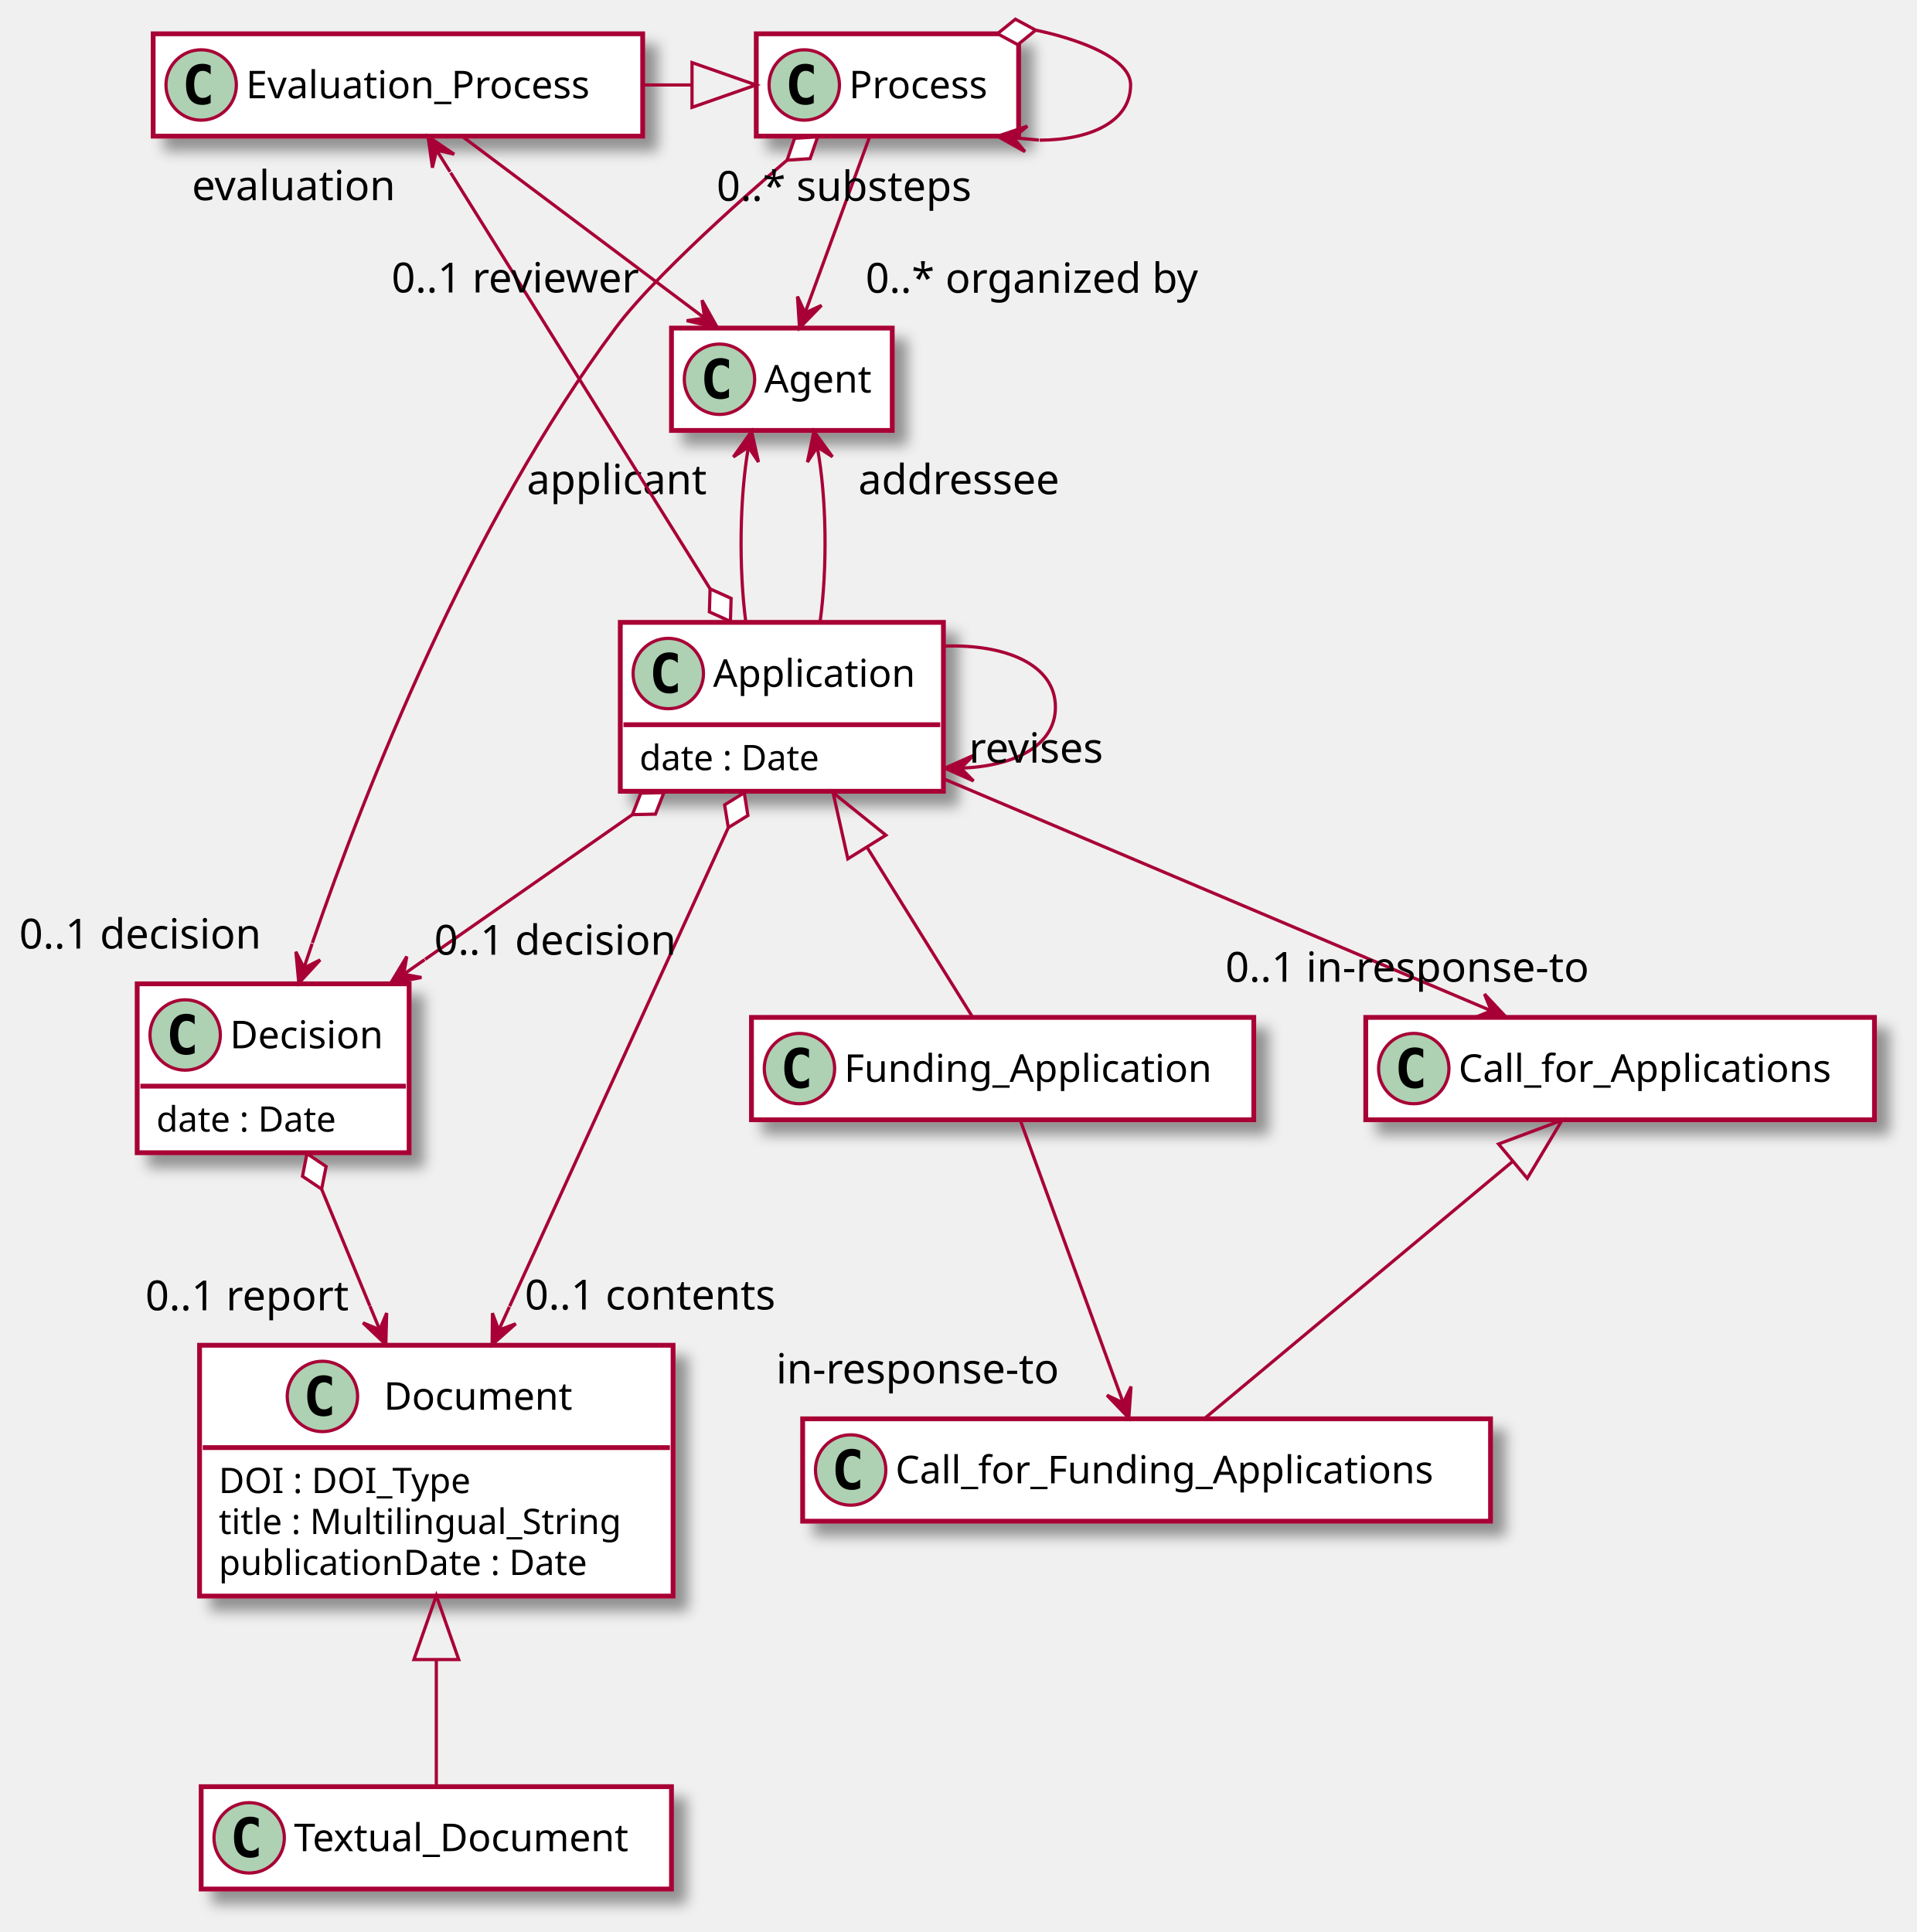
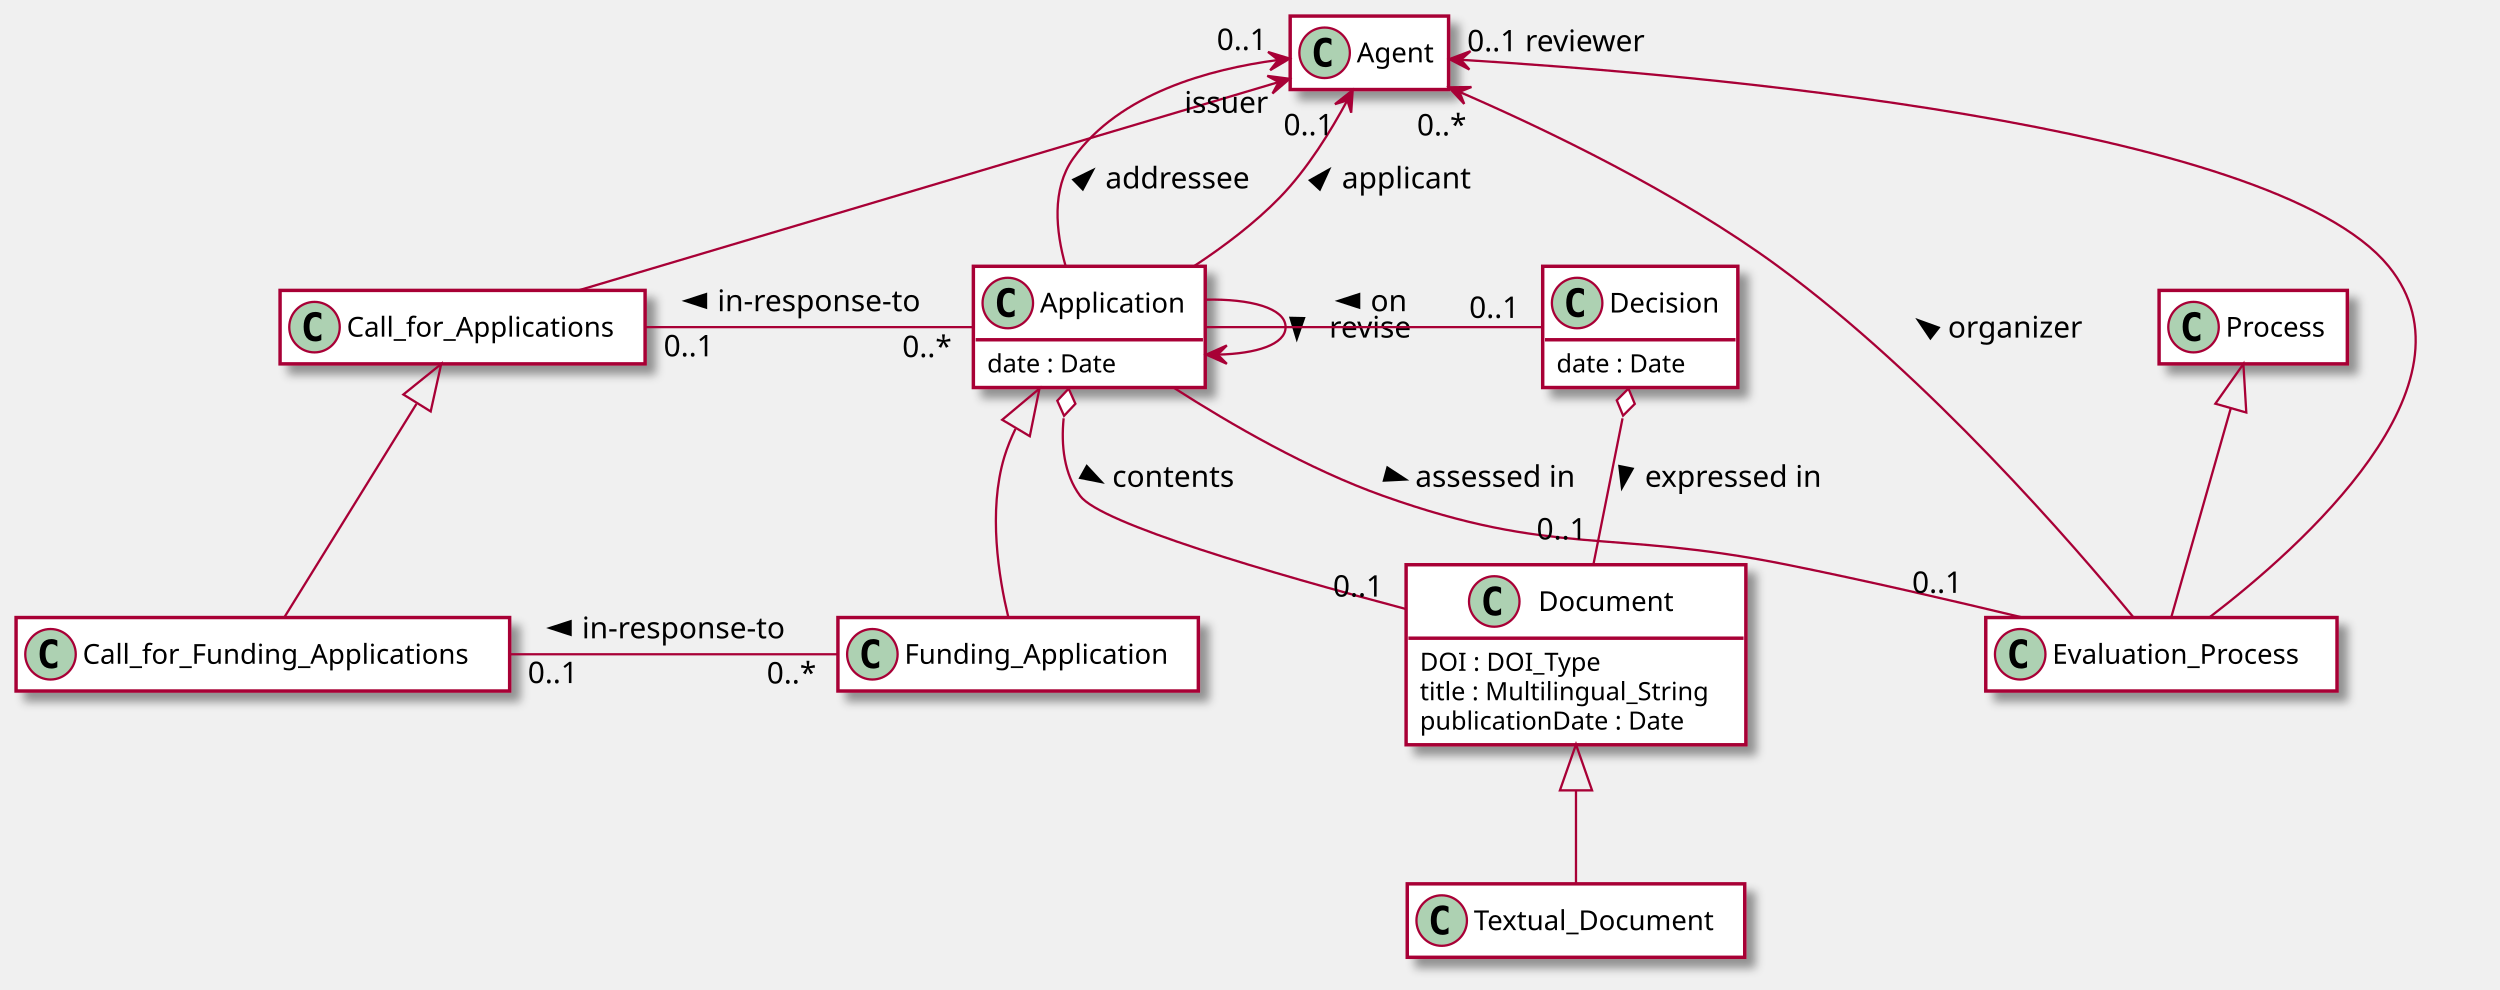
- <svg xmlns="http://www.w3.org/2000/svg" contentScriptType="application/ecmascript" contentStyleType="text/css" height="604px" preserveAspectRatio="none" style="width:599px;height:604px;background:#FFFFFF;" version="1.1" viewBox="0 0 599 604" width="599px" zoomAndPan="magnify">
+ <svg xmlns="http://www.w3.org/2000/svg" contentScriptType="application/ecmascript" contentStyleType="text/css" height="431px" preserveAspectRatio="none" style="width:1089px;height:431px;background:#FFFFFF;" version="1.1" viewBox="0 0 1089 431" width="1089px" zoomAndPan="magnify">
  <defs>
-     <filter height="300%" id="fix6pnai2dtch" width="300%" x="-1" y="-1">
+     <filter height="300%" id="f17ftl0bkxg675" width="300%" x="-1" y="-1">
      <feGaussianBlur result="blurOut" stdDeviation="2.0" />
      <feColorMatrix in="blurOut" result="blurOut2" type="matrix" values="0 0 0 0 0 0 0 0 0 0 0 0 0 0 0 0 0 0 .4 0" />
      <feOffset dx="4.0" dy="4.0" in="blurOut2" result="blurOut3" />
      <feBlend in="SourceGraphic" in2="blurOut3" mode="normal" />
    </filter>
  </defs>
  <g>
-     <rect codeLine="137" fill="#FFFFFF" filter="url(#fix6pnai2dtch)" height="52.805" id="Application" style="stroke:#A80036;stroke-width:1.5;" width="101" x="193.875" y="194.567" />
-     <ellipse cx="208.875" cy="210.567" fill="#ADD1B2" rx="11" ry="11" style="stroke:#A80036;stroke-width:1.0;" />
-     <path d="M211.844,216.208 Q211.266,216.504 210.625,216.645 Q209.985,216.801 209.282,216.801 Q206.782,216.801 205.453,215.161 Q204.141,213.504 204.141,210.379 Q204.141,207.254 205.453,205.598 Q206.782,203.942 209.282,203.942 Q209.985,203.942 210.625,204.098 Q211.282,204.254 211.844,204.551 L211.844,207.27 Q211.219,206.692 210.625,206.426 Q210.032,206.145 209.407,206.145 Q208.063,206.145 207.375,207.223 Q206.688,208.286 206.688,210.379 Q206.688,212.473 207.375,213.551 Q208.063,214.614 209.407,214.614 Q210.032,214.614 210.625,214.348 Q211.219,214.067 211.844,213.489 L211.844,216.208 Z " fill="#000000" />
-     <text fill="#000000" font-family="sans-serif" font-size="12" lengthAdjust="spacing" textLength="69" x="222.875" y="214.721">Application</text>
-     <line style="stroke:#A80036;stroke-width:1.5;" x1="194.875" x2="293.875" y1="226.567" y2="226.567" />
-     <text fill="#000000" font-family="sans-serif" font-size="11" lengthAdjust="spacing" textLength="63" x="199.875" y="240.777">date : Date</text>
-     <rect codeLine="141" fill="#FFFFFF" filter="url(#fix6pnai2dtch)" height="52.805" id="Decision" style="stroke:#A80036;stroke-width:1.5;" width="85" x="42.875" y="307.567" />
-     <ellipse cx="57.875" cy="323.567" fill="#ADD1B2" rx="11" ry="11" style="stroke:#A80036;stroke-width:1.0;" />
-     <path d="M60.844,329.207 Q60.266,329.504 59.625,329.645 Q58.985,329.801 58.282,329.801 Q55.782,329.801 54.453,328.161 Q53.141,326.504 53.141,323.379 Q53.141,320.254 54.453,318.598 Q55.782,316.942 58.282,316.942 Q58.985,316.942 59.625,317.098 Q60.282,317.254 60.844,317.551 L60.844,320.27 Q60.219,319.692 59.625,319.426 Q59.032,319.145 58.407,319.145 Q57.063,319.145 56.375,320.223 Q55.688,321.286 55.688,323.379 Q55.688,325.473 56.375,326.551 Q57.063,327.614 58.407,327.614 Q59.032,327.614 59.625,327.348 Q60.219,327.067 60.844,326.489 L60.844,329.207 Z " fill="#000000" />
-     <text fill="#000000" font-family="sans-serif" font-size="12" lengthAdjust="spacing" textLength="53" x="71.875" y="327.721">Decision</text>
-     <line style="stroke:#A80036;stroke-width:1.5;" x1="43.875" x2="126.875" y1="339.567" y2="339.567" />
-     <text fill="#000000" font-family="sans-serif" font-size="11" lengthAdjust="spacing" textLength="63" x="48.875" y="353.777">date : Date</text>
-     <rect codeLine="145" fill="#FFFFFF" filter="url(#fix6pnai2dtch)" height="32" id="Funding_Application" style="stroke:#A80036;stroke-width:1.5;" width="157" x="234.875" y="318.067" />
-     <ellipse cx="249.875" cy="334.067" fill="#ADD1B2" rx="11" ry="11" style="stroke:#A80036;stroke-width:1.0;" />
-     <path d="M252.844,339.707 Q252.266,340.004 251.625,340.145 Q250.985,340.301 250.282,340.301 Q247.782,340.301 246.453,338.661 Q245.141,337.004 245.141,333.879 Q245.141,330.754 246.453,329.098 Q247.782,327.442 250.282,327.442 Q250.985,327.442 251.625,327.598 Q252.282,327.754 252.844,328.051 L252.844,330.77 Q252.219,330.192 251.625,329.926 Q251.032,329.645 250.407,329.645 Q249.063,329.645 248.375,330.723 Q247.688,331.786 247.688,333.879 Q247.688,335.973 248.375,337.051 Q249.063,338.114 250.407,338.114 Q251.032,338.114 251.625,337.848 Q252.219,337.567 252.844,336.989 L252.844,339.707 Z " fill="#000000" />
-     <text fill="#000000" font-family="sans-serif" font-size="12" lengthAdjust="spacing" textLength="125" x="263.875" y="338.221">Funding_Application</text>
-     <rect codeLine="148" fill="#FFFFFF" filter="url(#fix6pnai2dtch)" height="32" id="Call_for_Applications" style="stroke:#A80036;stroke-width:1.5;" width="159" x="426.875" y="318.067" />
-     <ellipse cx="441.875" cy="334.067" fill="#ADD1B2" rx="11" ry="11" style="stroke:#A80036;stroke-width:1.0;" />
-     <path d="M444.844,339.707 Q444.266,340.004 443.625,340.145 Q442.985,340.301 442.282,340.301 Q439.782,340.301 438.454,338.661 Q437.141,337.004 437.141,333.879 Q437.141,330.754 438.454,329.098 Q439.782,327.442 442.282,327.442 Q442.985,327.442 443.625,327.598 Q444.282,327.754 444.844,328.051 L444.844,330.77 Q444.219,330.192 443.625,329.926 Q443.032,329.645 442.407,329.645 Q441.063,329.645 440.375,330.723 Q439.688,331.786 439.688,333.879 Q439.688,335.973 440.375,337.051 Q441.063,338.114 442.407,338.114 Q443.032,338.114 443.625,337.848 Q444.219,337.567 444.844,336.989 L444.844,339.707 Z " fill="#000000" />
-     <text fill="#000000" font-family="sans-serif" font-size="12" lengthAdjust="spacing" textLength="127" x="455.875" y="338.221">Call_for_Applications</text>
-     <rect codeLine="152" fill="#FFFFFF" filter="url(#fix6pnai2dtch)" height="32" id="Call_for_Funding_Applications" style="stroke:#A80036;stroke-width:1.5;" width="215" x="250.875" y="443.567" />
-     <ellipse cx="265.875" cy="459.567" fill="#ADD1B2" rx="11" ry="11" style="stroke:#A80036;stroke-width:1.0;" />
-     <path d="M268.844,465.207 Q268.266,465.504 267.625,465.645 Q266.985,465.801 266.282,465.801 Q263.782,465.801 262.454,464.161 Q261.141,462.504 261.141,459.379 Q261.141,456.254 262.454,454.598 Q263.782,452.942 266.282,452.942 Q266.985,452.942 267.625,453.098 Q268.282,453.254 268.844,453.551 L268.844,456.27 Q268.219,455.692 267.625,455.426 Q267.032,455.145 266.407,455.145 Q265.063,455.145 264.375,456.223 Q263.688,457.286 263.688,459.379 Q263.688,461.473 264.375,462.551 Q265.063,463.614 266.407,463.614 Q267.032,463.614 267.625,463.348 Q268.219,463.067 268.844,462.489 L268.844,465.207 Z " fill="#000000" />
-     <text fill="#000000" font-family="sans-serif" font-size="12" lengthAdjust="spacing" textLength="183" x="279.875" y="463.721">Call_for_Funding_Applications</text>
-     <rect codeLine="155" fill="#FFFFFF" filter="url(#fix6pnai2dtch)" height="32" id="Process" style="stroke:#A80036;stroke-width:1.5;" width="82" x="236.375" y="10.567" />
-     <ellipse cx="251.375" cy="26.567" fill="#ADD1B2" rx="11" ry="11" style="stroke:#A80036;stroke-width:1.0;" />
-     <path d="M254.344,32.208 Q253.766,32.504 253.125,32.645 Q252.485,32.801 251.782,32.801 Q249.282,32.801 247.953,31.161 Q246.641,29.504 246.641,26.379 Q246.641,23.254 247.953,21.598 Q249.282,19.942 251.782,19.942 Q252.485,19.942 253.125,20.098 Q253.782,20.254 254.344,20.551 L254.344,23.27 Q253.719,22.692 253.125,22.426 Q252.532,22.145 251.907,22.145 Q250.563,22.145 249.875,23.223 Q249.188,24.286 249.188,26.379 Q249.188,28.473 249.875,29.551 Q250.563,30.614 251.907,30.614 Q252.532,30.614 253.125,30.348 Q253.719,30.067 254.344,29.489 L254.344,32.208 Z " fill="#000000" />
-     <text fill="#000000" font-family="sans-serif" font-size="12" lengthAdjust="spacing" textLength="50" x="265.375" y="30.721">Process</text>
-     <rect codeLine="159" fill="#FFFFFF" filter="url(#fix6pnai2dtch)" height="32" id="Evaluation_Process" style="stroke:#A80036;stroke-width:1.5;" width="153" x="47.875" y="10.567" />
-     <ellipse cx="62.875" cy="26.567" fill="#ADD1B2" rx="11" ry="11" style="stroke:#A80036;stroke-width:1.0;" />
-     <path d="M65.844,32.208 Q65.266,32.504 64.625,32.645 Q63.985,32.801 63.282,32.801 Q60.782,32.801 59.453,31.161 Q58.141,29.504 58.141,26.379 Q58.141,23.254 59.453,21.598 Q60.782,19.942 63.282,19.942 Q63.985,19.942 64.625,20.098 Q65.282,20.254 65.844,20.551 L65.844,23.27 Q65.219,22.692 64.625,22.426 Q64.032,22.145 63.407,22.145 Q62.063,22.145 61.375,23.223 Q60.688,24.286 60.688,26.379 Q60.688,28.473 61.375,29.551 Q62.063,30.614 63.407,30.614 Q64.032,30.614 64.625,30.348 Q65.219,30.067 65.844,29.489 L65.844,32.208 Z " fill="#000000" />
-     <text fill="#000000" font-family="sans-serif" font-size="12" lengthAdjust="spacing" textLength="121" x="76.875" y="30.721">Evaluation_Process</text>
-     <rect codeLine="23" fill="#FFFFFF" filter="url(#fix6pnai2dtch)" height="32" id="Agent" style="stroke:#A80036;stroke-width:1.5;" width="69" x="209.875" y="102.567" />
-     <ellipse cx="224.875" cy="118.567" fill="#ADD1B2" rx="11" ry="11" style="stroke:#A80036;stroke-width:1.0;" />
-     <path d="M227.844,124.207 Q227.266,124.504 226.625,124.645 Q225.985,124.801 225.282,124.801 Q222.782,124.801 221.453,123.161 Q220.141,121.504 220.141,118.379 Q220.141,115.254 221.453,113.598 Q222.782,111.942 225.282,111.942 Q225.985,111.942 226.625,112.098 Q227.282,112.254 227.844,112.551 L227.844,115.27 Q227.219,114.692 226.625,114.426 Q226.032,114.145 225.407,114.145 Q224.063,114.145 223.375,115.223 Q222.688,116.286 222.688,118.379 Q222.688,120.473 223.375,121.551 Q224.063,122.614 225.407,122.614 Q226.032,122.614 226.625,122.348 Q227.219,122.067 227.844,121.489 L227.844,124.207 Z " fill="#000000" />
-     <text fill="#000000" font-family="sans-serif" font-size="12" lengthAdjust="spacing" textLength="37" x="238.875" y="122.721">Agent</text>
-     <rect codeLine="8" fill="#FFFFFF" filter="url(#fix6pnai2dtch)" height="78.414" id="Document" style="stroke:#A80036;stroke-width:1.5;" width="148" x="62.375" y="420.567" />
-     <ellipse cx="100.775" cy="436.567" fill="#ADD1B2" rx="11" ry="11" style="stroke:#A80036;stroke-width:1.0;" />
-     <path d="M103.744,442.207 Q103.166,442.504 102.525,442.645 Q101.885,442.801 101.182,442.801 Q98.682,442.801 97.353,441.161 Q96.041,439.504 96.041,436.379 Q96.041,433.254 97.353,431.598 Q98.682,429.942 101.182,429.942 Q101.885,429.942 102.525,430.098 Q103.182,430.254 103.744,430.551 L103.744,433.27 Q103.119,432.692 102.525,432.426 Q101.932,432.145 101.307,432.145 Q99.963,432.145 99.275,433.223 Q98.588,434.286 98.588,436.379 Q98.588,438.473 99.275,439.551 Q99.963,440.614 101.307,440.614 Q101.932,440.614 102.525,440.348 Q103.119,440.067 103.744,439.489 L103.744,442.207 Z " fill="#000000" />
-     <text fill="#000000" font-family="sans-serif" font-size="12" lengthAdjust="spacing" textLength="64" x="119.975" y="440.721">Document</text>
-     <line style="stroke:#A80036;stroke-width:1.5;" x1="63.375" x2="209.375" y1="452.567" y2="452.567" />
-     <text fill="#000000" font-family="sans-serif" font-size="11" lengthAdjust="spacing" textLength="85" x="68.375" y="466.777">DOI : DOI_Type</text>
-     <text fill="#000000" font-family="sans-serif" font-size="11" lengthAdjust="spacing" textLength="136" x="68.375" y="479.582">title : Multilingual_String</text>
-     <text fill="#000000" font-family="sans-serif" font-size="11" lengthAdjust="spacing" textLength="125" x="68.375" y="492.387">publicationDate : Date</text>
-     <rect codeLine="13" fill="#FFFFFF" filter="url(#fix6pnai2dtch)" height="32" id="Textual_Document" style="stroke:#A80036;stroke-width:1.5;" width="147" x="62.875" y="558.567" />
-     <ellipse cx="77.875" cy="574.567" fill="#ADD1B2" rx="11" ry="11" style="stroke:#A80036;stroke-width:1.0;" />
-     <path d="M80.844,580.207 Q80.266,580.504 79.625,580.645 Q78.985,580.801 78.282,580.801 Q75.782,580.801 74.454,579.161 Q73.141,577.504 73.141,574.379 Q73.141,571.254 74.454,569.598 Q75.782,567.942 78.282,567.942 Q78.985,567.942 79.625,568.098 Q80.282,568.254 80.844,568.551 L80.844,571.27 Q80.219,570.692 79.625,570.426 Q79.032,570.145 78.407,570.145 Q77.063,570.145 76.375,571.223 Q75.688,572.286 75.688,574.379 Q75.688,576.473 76.375,577.551 Q77.063,578.614 78.407,578.614 Q79.032,578.614 79.625,578.348 Q80.219,578.067 80.844,577.489 L80.844,580.207 Z " fill="#000000" />
-     <text fill="#000000" font-family="sans-serif" font-size="12" lengthAdjust="spacing" textLength="115" x="91.875" y="578.721">Textual_Document</text>
-     <path codeLine="164" d="M233.895,139.917 C231.165,155.657 230.895,177.547 233.105,194.477 " fill="none" id="Agent-backto-Application" style="stroke:#A80036;stroke-width:1.0;" />
-     <polygon fill="#A80036" points="234.915,134.827,229.219,142.861,233.929,139.729,237.062,144.439,234.915,134.827" style="stroke:#A80036;stroke-width:1.0;" />
-     <text fill="#000000" font-family="sans-serif" font-size="13" lengthAdjust="spacing" textLength="58" x="164.656" y="154.488">applicant</text>
-     <path codeLine="168" d="M255.475,139.917 C258.365,155.657 258.645,177.547 256.315,194.477 " fill="none" id="Agent-backto-Application-1" style="stroke:#A80036;stroke-width:1.0;" />
-     <polygon fill="#A80036" points="254.395,134.827,252.362,144.464,255.439,139.717,260.186,142.794,254.395,134.827" style="stroke:#A80036;stroke-width:1.0;" />
-     <text fill="#000000" font-family="sans-serif" font-size="13" lengthAdjust="spacing" textLength="67" x="268.267" y="154.488">addressee</text>
-     <path codeLine="172" d="M295.285,201.987 C314.255,201.357 329.875,207.717 329.875,221.067 C329.875,233.167 317.055,239.517 300.525,240.137 " fill="none" id="Application-to-Application" style="stroke:#A80036;stroke-width:1.0;" />
-     <polygon fill="#A80036" points="295.285,240.147,304.285,244.147,300.285,240.147,304.285,236.147,295.285,240.147" style="stroke:#A80036;stroke-width:1.0;" />
-     <text fill="#000000" font-family="sans-serif" font-size="13" lengthAdjust="spacing" textLength="45" x="302.856" y="238.425">revises</text>
-     <path codeLine="176" d="M221.94,184.088 C221.94,184.088 161.715,87.467 140.845,53.977 " fill="none" id="Application-Evaluation_Process" style="stroke:#A80036;stroke-width:1.0;" />
-     <polygon fill="#A80036" points="133.795,42.677,135.154,52.431,136.437,46.922,141.946,48.205,133.795,42.677" style="stroke:#A80036;stroke-width:1.0;" />
-     <line style="stroke:#A80036;stroke-width:1.0;" x1="136.437" x2="140.67" y1="46.922" y2="53.702" />
-     <polygon fill="#FFFFFF" points="228.295,194.267,228.511,187.059,221.94,184.088,221.725,191.296,228.295,194.267" style="stroke:#A80036;stroke-width:1.0;" />
-     <text fill="#000000" font-family="sans-serif" font-size="13" lengthAdjust="spacing" textLength="66" x="59.984" y="62.587">evaluation</text>
-     <path codeLine="180" d="M294.895,243.467 C344.775,264.607 420.085,296.507 466.085,315.997 " fill="none" id="Application-to-Call_for_Applications" style="stroke:#A80036;stroke-width:1.0;" />
-     <polygon fill="#A80036" points="470.715,317.957,463.981,310.77,466.109,316.011,460.868,318.14,470.715,317.957" style="stroke:#A80036;stroke-width:1.0;" />
-     <text fill="#000000" font-family="sans-serif" font-size="13" lengthAdjust="spacing" textLength="121" x="383.004" y="306.931">0..1 in-response-to</text>
-     <path codeLine="184" d="M227.632,258.743 C227.632,258.743 179.605,363.897 159.295,408.377 " fill="none" id="Application-Document" style="stroke:#A80036;stroke-width:1.0;" />
-     <polygon fill="#A80036" points="153.815,420.377,161.192,413.851,155.892,415.828,153.914,410.529,153.815,420.377" style="stroke:#A80036;stroke-width:1.0;" />
-     <line style="stroke:#A80036;stroke-width:1.0;" x1="155.892" x2="159.215" y1="415.828" y2="408.547" />
-     <polygon fill="#FFFFFF" points="232.615,247.827,226.485,251.624,227.632,258.743,233.762,254.946,232.615,247.827" style="stroke:#A80036;stroke-width:1.0;" />
-     <text fill="#000000" font-family="sans-serif" font-size="13" lengthAdjust="spacing" textLength="84" x="164.032" y="409.395">0..1 contents</text>
-     <path codeLine="188" d="M197.657,254.678 C197.657,254.678 152.975,285.877 132.855,299.927 " fill="none" id="Application-Decision" style="stroke:#A80036;stroke-width:1.0;" />
-     <polygon fill="#A80036" points="122.055,307.457,131.724,305.583,126.155,304.594,127.144,299.024,122.055,307.457" style="stroke:#A80036;stroke-width:1.0;" />
-     <line style="stroke:#A80036;stroke-width:1.0;" x1="126.155" x2="132.71" y1="304.594" y2="300.017" />
-     <polygon fill="#FFFFFF" points="207.495,247.807,200.286,247.963,197.657,254.678,204.867,254.522,207.495,247.807" style="stroke:#A80036;stroke-width:1.0;" />
-     <text fill="#000000" font-family="sans-serif" font-size="13" lengthAdjust="spacing" textLength="80" x="135.714" y="298.477">0..1 decision</text>
-     <path codeLine="192" d="M100.522,371.75 C100.522,371.75 110.695,396.377 115.595,408.257 " fill="none" id="Decision-Document" style="stroke:#A80036;stroke-width:1.0;" />
-     <polygon fill="#A80036" points="120.595,420.337,120.85,410.491,118.684,415.717,113.458,413.55,120.595,420.337" style="stroke:#A80036;stroke-width:1.0;" />
-     <line style="stroke:#A80036;stroke-width:1.0;" x1="118.684" x2="115.63" y1="415.717" y2="408.327" />
-     <polygon fill="#FFFFFF" points="95.945,360.657,94.536,367.729,100.522,371.75,101.931,364.678,95.945,360.657" style="stroke:#A80036;stroke-width:1.0;" />
-     <text fill="#000000" font-family="sans-serif" font-size="13" lengthAdjust="spacing" textLength="67" x="45.433" y="409.641">0..1 report</text>
-     <path codeLine="196" d="M270.975,264.857 C282.635,283.607 295.555,304.397 304.035,318.037 " fill="none" id="Application-backto-Funding_Application" style="stroke:#A80036;stroke-width:1.0;" />
-     <polygon fill="none" points="264.995,268.497,260.375,247.807,276.885,261.097,264.995,268.497" style="stroke:#A80036;stroke-width:1.0;" />
-     <path codeLine="200" d="M318.895,350.207 C326.995,372.437 342.105,413.907 351.095,438.597 " fill="none" id="Funding_Application-to-Call_for_Funding_Applications" style="stroke:#A80036;stroke-width:1.0;" />
-     <polygon fill="#A80036" points="352.815,443.297,353.516,433.473,351.115,438.595,345.993,436.194,352.815,443.297" style="stroke:#A80036;stroke-width:1.0;" />
-     <text fill="#000000" font-family="sans-serif" font-size="13" lengthAdjust="spacing" textLength="93" x="242.571" y="432.512">in-response-to</text>
-     <path codeLine="204" d="M472.775,363.107 C442.985,387.967 400.605,423.327 376.675,443.297 " fill="none" id="Call_for_Applications-backto-Call_for_Funding_Applications" style="stroke:#A80036;stroke-width:1.0;" />
-     <polygon fill="none" points="468.385,357.647,488.225,350.207,477.355,368.397,468.385,357.647" style="stroke:#A80036;stroke-width:1.0;" />
-     <path codeLine="208" d="M271.775,42.837 C266.245,57.927 257.755,81.087 251.685,97.627 " fill="none" id="Process-to-Agent" style="stroke:#A80036;stroke-width:1.0;" />
-     <polygon fill="#A80036" points="249.895,102.527,256.763,95.468,251.626,97.836,249.257,92.699,249.895,102.527" style="stroke:#A80036;stroke-width:1.0;" />
-     <text fill="#000000" font-family="sans-serif" font-size="13" lengthAdjust="spacing" textLength="109" x="270.527" y="91.525">0..* organized by</text>
-     <path codeLine="212" d="M246.014,50.067 C246.014,50.067 207.055,82.907 192.375,102.567 C146.905,163.487 114.175,246.817 97.625,294.797 " fill="none" id="Process-Decision" style="stroke:#A80036;stroke-width:1.0;" />
-     <polygon fill="#A80036" points="93.395,307.347,100.064,300.099,94.995,302.61,92.484,297.54,93.395,307.347" style="stroke:#A80036;stroke-width:1.0;" />
-     <line style="stroke:#A80036;stroke-width:1.0;" x1="94.995" x2="97.555" y1="302.61" y2="295.022" />
-     <polygon fill="#FFFFFF" points="255.545,42.777,248.35,43.245,246.014,50.067,253.21,49.599,255.545,42.777" style="stroke:#A80036;stroke-width:1.0;" />
-     <text fill="#000000" font-family="sans-serif" font-size="13" lengthAdjust="spacing" textLength="80" x="6" y="296.538">0..1 decision</text>
-     <path codeLine="216" d="M323.714,9.429 C323.714,9.429 353.375,15.087 353.375,26.567 C353.375,38.047 340.745,43.797 324.945,43.817 " fill="none" id="Process-Process" style="stroke:#A80036;stroke-width:1.0;" />
-     <polygon fill="#A80036" points="311.765,42.597,320.358,47.411,316.744,43.058,321.096,39.445,311.765,42.597" style="stroke:#A80036;stroke-width:1.0;" />
-     <line style="stroke:#A80036;stroke-width:1.0;" x1="316.744" x2="324.715" y1="43.058" y2="43.797" />
-     <polygon fill="#FFFFFF" points="311.765,10.537,318.109,13.966,323.714,9.429,317.37,6,311.765,10.537" style="stroke:#A80036;stroke-width:1.0;" />
-     <text fill="#000000" font-family="sans-serif" font-size="13" lengthAdjust="spacing" textLength="85" x="223.978" y="62.775">0..* substeps</text>
-     <path codeLine="220" d="M201.175,26.567 C206.205,26.567 211.235,26.567 216.265,26.567 " fill="none" id="Evaluation_Process-to-Process" style="stroke:#A80036;stroke-width:1.0;" />
-     <polygon fill="none" points="216.295,19.567,236.295,26.567,216.295,33.567,216.295,19.567" style="stroke:#A80036;stroke-width:1.0;" />
-     <path codeLine="224" d="M144.465,42.627 C165.315,58.267 197.945,82.737 220.195,99.427 " fill="none" id="Evaluation_Process-to-Agent" style="stroke:#A80036;stroke-width:1.0;" />
-     <polygon fill="#A80036" points="224.225,102.457,219.425,93.857,220.225,99.457,214.625,100.257,224.225,102.457" style="stroke:#A80036;stroke-width:1.0;" />
-     <text fill="#000000" font-family="sans-serif" font-size="13" lengthAdjust="spacing" textLength="81" x="122.377" y="91.431">0..1 reviewer</text>
-     <path codeLine="351" d="M136.375,518.957 C136.375,533.657 136.375,548.187 136.375,558.557 " fill="none" id="Document-backto-Textual_Document" style="stroke:#A80036;stroke-width:1.0;" />
-     <polygon fill="none" points="129.375,518.827,136.375,498.827,143.375,518.827,129.375,518.827" style="stroke:#A80036;stroke-width:1.0;" />
+     <rect codeLine="137" fill="#FFFFFF" filter="url(#f17ftl0bkxg675)" height="52.805" id="Application" style="stroke:#A80036;stroke-width:1.5;" width="101" x="424" y="116" />
+     <ellipse cx="439" cy="132" fill="#ADD1B2" rx="11" ry="11" style="stroke:#A80036;stroke-width:1.0;" />
+     <path d="M441.969,137.641 Q441.391,137.938 440.75,138.078 Q440.109,138.234 439.406,138.234 Q436.906,138.234 435.578,136.594 Q434.266,134.938 434.266,131.812 Q434.266,128.688 435.578,127.031 Q436.906,125.375 439.406,125.375 Q440.109,125.375 440.75,125.531 Q441.406,125.688 441.969,125.984 L441.969,128.703 Q441.344,128.125 440.75,127.859 Q440.156,127.578 439.531,127.578 Q438.188,127.578 437.5,128.656 Q436.812,129.719 436.812,131.812 Q436.812,133.906 437.5,134.984 Q438.188,136.047 439.531,136.047 Q440.156,136.047 440.75,135.781 Q441.344,135.5 441.969,134.922 L441.969,137.641 Z " fill="#000000" />
+     <text fill="#000000" font-family="sans-serif" font-size="12" lengthAdjust="spacing" textLength="69" x="453" y="136.154">Application</text>
+     <line style="stroke:#A80036;stroke-width:1.5;" x1="425" x2="524" y1="148" y2="148" />
+     <text fill="#000000" font-family="sans-serif" font-size="11" lengthAdjust="spacing" textLength="63" x="430" y="162.21">date : Date</text>
+     <rect codeLine="141" fill="#FFFFFF" filter="url(#f17ftl0bkxg675)" height="52.805" id="Decision" style="stroke:#A80036;stroke-width:1.5;" width="85" x="672" y="116" />
+     <ellipse cx="687" cy="132" fill="#ADD1B2" rx="11" ry="11" style="stroke:#A80036;stroke-width:1.0;" />
+     <path d="M689.969,137.641 Q689.391,137.938 688.75,138.078 Q688.109,138.234 687.406,138.234 Q684.906,138.234 683.578,136.594 Q682.266,134.938 682.266,131.812 Q682.266,128.688 683.578,127.031 Q684.906,125.375 687.406,125.375 Q688.109,125.375 688.75,125.531 Q689.406,125.688 689.969,125.984 L689.969,128.703 Q689.344,128.125 688.75,127.859 Q688.156,127.578 687.531,127.578 Q686.188,127.578 685.5,128.656 Q684.812,129.719 684.812,131.812 Q684.812,133.906 685.5,134.984 Q686.188,136.047 687.531,136.047 Q688.156,136.047 688.75,135.781 Q689.344,135.5 689.969,134.922 L689.969,137.641 Z " fill="#000000" />
+     <text fill="#000000" font-family="sans-serif" font-size="12" lengthAdjust="spacing" textLength="53" x="701" y="136.154">Decision</text>
+     <line style="stroke:#A80036;stroke-width:1.5;" x1="673" x2="756" y1="148" y2="148" />
+     <text fill="#000000" font-family="sans-serif" font-size="11" lengthAdjust="spacing" textLength="63" x="678" y="162.21">date : Date</text>
+     <rect codeLine="145" fill="#FFFFFF" filter="url(#f17ftl0bkxg675)" height="32" id="Funding_Application" style="stroke:#A80036;stroke-width:1.5;" width="157" x="365" y="269" />
+     <ellipse cx="380" cy="285" fill="#ADD1B2" rx="11" ry="11" style="stroke:#A80036;stroke-width:1.0;" />
+     <path d="M382.969,290.641 Q382.391,290.938 381.75,291.078 Q381.109,291.234 380.406,291.234 Q377.906,291.234 376.578,289.594 Q375.266,287.938 375.266,284.812 Q375.266,281.688 376.578,280.031 Q377.906,278.375 380.406,278.375 Q381.109,278.375 381.75,278.531 Q382.406,278.688 382.969,278.984 L382.969,281.703 Q382.344,281.125 381.75,280.859 Q381.156,280.578 380.531,280.578 Q379.188,280.578 378.5,281.656 Q377.812,282.719 377.812,284.812 Q377.812,286.906 378.5,287.984 Q379.188,289.047 380.531,289.047 Q381.156,289.047 381.75,288.781 Q382.344,288.5 382.969,287.922 L382.969,290.641 Z " fill="#000000" />
+     <text fill="#000000" font-family="sans-serif" font-size="12" lengthAdjust="spacing" textLength="125" x="394" y="289.154">Funding_Application</text>
+     <rect codeLine="148" fill="#FFFFFF" filter="url(#f17ftl0bkxg675)" height="32" id="Call_for_Applications" style="stroke:#A80036;stroke-width:1.5;" width="159" x="122" y="126.5" />
+     <ellipse cx="137" cy="142.5" fill="#ADD1B2" rx="11" ry="11" style="stroke:#A80036;stroke-width:1.0;" />
+     <path d="M139.969,148.141 Q139.391,148.438 138.75,148.578 Q138.109,148.734 137.406,148.734 Q134.906,148.734 133.578,147.094 Q132.266,145.438 132.266,142.312 Q132.266,139.188 133.578,137.531 Q134.906,135.875 137.406,135.875 Q138.109,135.875 138.75,136.031 Q139.406,136.188 139.969,136.484 L139.969,139.203 Q139.344,138.625 138.75,138.359 Q138.156,138.078 137.531,138.078 Q136.188,138.078 135.5,139.156 Q134.812,140.219 134.812,142.312 Q134.812,144.406 135.5,145.484 Q136.188,146.547 137.531,146.547 Q138.156,146.547 138.75,146.281 Q139.344,146 139.969,145.422 L139.969,148.141 Z " fill="#000000" />
+     <text fill="#000000" font-family="sans-serif" font-size="12" lengthAdjust="spacing" textLength="127" x="151" y="146.654">Call_for_Applications</text>
+     <rect codeLine="152" fill="#FFFFFF" filter="url(#f17ftl0bkxg675)" height="32" id="Call_for_Funding_Applications" style="stroke:#A80036;stroke-width:1.5;" width="215" x="7" y="269" />
+     <ellipse cx="22" cy="285" fill="#ADD1B2" rx="11" ry="11" style="stroke:#A80036;stroke-width:1.0;" />
+     <path d="M24.969,290.641 Q24.391,290.938 23.75,291.078 Q23.109,291.234 22.406,291.234 Q19.906,291.234 18.578,289.594 Q17.266,287.938 17.266,284.812 Q17.266,281.688 18.578,280.031 Q19.906,278.375 22.406,278.375 Q23.109,278.375 23.75,278.531 Q24.406,278.688 24.969,278.984 L24.969,281.703 Q24.344,281.125 23.75,280.859 Q23.156,280.578 22.531,280.578 Q21.188,280.578 20.5,281.656 Q19.812,282.719 19.812,284.812 Q19.812,286.906 20.5,287.984 Q21.188,289.047 22.531,289.047 Q23.156,289.047 23.75,288.781 Q24.344,288.5 24.969,287.922 L24.969,290.641 Z " fill="#000000" />
+     <text fill="#000000" font-family="sans-serif" font-size="12" lengthAdjust="spacing" textLength="183" x="36" y="289.154">Call_for_Funding_Applications</text>
+     <rect codeLine="155" fill="#FFFFFF" filter="url(#f17ftl0bkxg675)" height="32" id="Process" style="stroke:#A80036;stroke-width:1.5;" width="82" x="940.5" y="126.5" />
+     <ellipse cx="955.5" cy="142.5" fill="#ADD1B2" rx="11" ry="11" style="stroke:#A80036;stroke-width:1.0;" />
+     <path d="M958.469,148.141 Q957.891,148.438 957.25,148.578 Q956.609,148.734 955.906,148.734 Q953.406,148.734 952.078,147.094 Q950.766,145.438 950.766,142.312 Q950.766,139.188 952.078,137.531 Q953.406,135.875 955.906,135.875 Q956.609,135.875 957.25,136.031 Q957.906,136.188 958.469,136.484 L958.469,139.203 Q957.844,138.625 957.25,138.359 Q956.656,138.078 956.031,138.078 Q954.688,138.078 954,139.156 Q953.312,140.219 953.312,142.312 Q953.312,144.406 954,145.484 Q954.688,146.547 956.031,146.547 Q956.656,146.547 957.25,146.281 Q957.844,146 958.469,145.422 L958.469,148.141 Z " fill="#000000" />
+     <text fill="#000000" font-family="sans-serif" font-size="12" lengthAdjust="spacing" textLength="50" x="969.5" y="146.654">Process</text>
+     <rect codeLine="159" fill="#FFFFFF" filter="url(#f17ftl0bkxg675)" height="32" id="Evaluation_Process" style="stroke:#A80036;stroke-width:1.5;" width="153" x="865" y="269" />
+     <ellipse cx="880" cy="285" fill="#ADD1B2" rx="11" ry="11" style="stroke:#A80036;stroke-width:1.0;" />
+     <path d="M882.969,290.641 Q882.391,290.938 881.75,291.078 Q881.109,291.234 880.406,291.234 Q877.906,291.234 876.578,289.594 Q875.266,287.938 875.266,284.812 Q875.266,281.688 876.578,280.031 Q877.906,278.375 880.406,278.375 Q881.109,278.375 881.75,278.531 Q882.406,278.688 882.969,278.984 L882.969,281.703 Q882.344,281.125 881.75,280.859 Q881.156,280.578 880.531,280.578 Q879.188,280.578 878.5,281.656 Q877.812,282.719 877.812,284.812 Q877.812,286.906 878.5,287.984 Q879.188,289.047 880.531,289.047 Q881.156,289.047 881.75,288.781 Q882.344,288.5 882.969,287.922 L882.969,290.641 Z " fill="#000000" />
+     <text fill="#000000" font-family="sans-serif" font-size="12" lengthAdjust="spacing" textLength="121" x="894" y="289.154">Evaluation_Process</text>
+     <rect codeLine="23" fill="#FFFFFF" filter="url(#f17ftl0bkxg675)" height="32" id="Agent" style="stroke:#A80036;stroke-width:1.5;" width="69" x="562" y="7" />
+     <ellipse cx="577" cy="23" fill="#ADD1B2" rx="11" ry="11" style="stroke:#A80036;stroke-width:1.0;" />
+     <path d="M579.969,28.641 Q579.391,28.938 578.75,29.078 Q578.109,29.234 577.406,29.234 Q574.906,29.234 573.578,27.594 Q572.266,25.938 572.266,22.812 Q572.266,19.688 573.578,18.031 Q574.906,16.375 577.406,16.375 Q578.109,16.375 578.75,16.531 Q579.406,16.688 579.969,16.984 L579.969,19.703 Q579.344,19.125 578.75,18.859 Q578.156,18.578 577.531,18.578 Q576.188,18.578 575.5,19.656 Q574.812,20.719 574.812,22.812 Q574.812,24.906 575.5,25.984 Q576.188,27.047 577.531,27.047 Q578.156,27.047 578.75,26.781 Q579.344,26.5 579.969,25.922 L579.969,28.641 Z " fill="#000000" />
+     <text fill="#000000" font-family="sans-serif" font-size="12" lengthAdjust="spacing" textLength="37" x="591" y="27.154">Agent</text>
+     <rect codeLine="8" fill="#FFFFFF" filter="url(#f17ftl0bkxg675)" height="78.414" id="Document" style="stroke:#A80036;stroke-width:1.5;" width="148" x="612.5" y="246" />
+     <ellipse cx="650.9" cy="262" fill="#ADD1B2" rx="11" ry="11" style="stroke:#A80036;stroke-width:1.0;" />
+     <path d="M653.869,267.641 Q653.291,267.938 652.65,268.078 Q652.009,268.234 651.306,268.234 Q648.806,268.234 647.478,266.594 Q646.166,264.938 646.166,261.812 Q646.166,258.688 647.478,257.031 Q648.806,255.375 651.306,255.375 Q652.009,255.375 652.65,255.531 Q653.306,255.688 653.869,255.984 L653.869,258.703 Q653.244,258.125 652.65,257.859 Q652.056,257.578 651.431,257.578 Q650.087,257.578 649.4,258.656 Q648.712,259.719 648.712,261.812 Q648.712,263.906 649.4,264.984 Q650.087,266.047 651.431,266.047 Q652.056,266.047 652.65,265.781 Q653.244,265.5 653.869,264.922 L653.869,267.641 Z " fill="#000000" />
+     <text fill="#000000" font-family="sans-serif" font-size="12" lengthAdjust="spacing" textLength="64" x="670.1" y="266.154">Document</text>
+     <line style="stroke:#A80036;stroke-width:1.5;" x1="613.5" x2="759.5" y1="278" y2="278" />
+     <text fill="#000000" font-family="sans-serif" font-size="11" lengthAdjust="spacing" textLength="85" x="618.5" y="292.21">DOI : DOI_Type</text>
+     <text fill="#000000" font-family="sans-serif" font-size="11" lengthAdjust="spacing" textLength="136" x="618.5" y="305.015">title : Multilingual_String</text>
+     <text fill="#000000" font-family="sans-serif" font-size="11" lengthAdjust="spacing" textLength="125" x="618.5" y="317.82">publicationDate : Date</text>
+     <rect codeLine="13" fill="#FFFFFF" filter="url(#f17ftl0bkxg675)" height="32" id="Textual_Document" style="stroke:#A80036;stroke-width:1.5;" width="147" x="613" y="385" />
+     <ellipse cx="628" cy="401" fill="#ADD1B2" rx="11" ry="11" style="stroke:#A80036;stroke-width:1.0;" />
+     <path d="M630.969,406.641 Q630.391,406.938 629.75,407.078 Q629.109,407.234 628.406,407.234 Q625.906,407.234 624.578,405.594 Q623.266,403.938 623.266,400.812 Q623.266,397.688 624.578,396.031 Q625.906,394.375 628.406,394.375 Q629.109,394.375 629.75,394.531 Q630.406,394.688 630.969,394.984 L630.969,397.703 Q630.344,397.125 629.75,396.859 Q629.156,396.578 628.531,396.578 Q627.188,396.578 626.5,397.656 Q625.812,398.719 625.812,400.812 Q625.812,402.906 626.5,403.984 Q627.188,405.047 628.531,405.047 Q629.156,405.047 629.75,404.781 Q630.344,404.5 630.969,403.922 L630.969,406.641 Z " fill="#000000" />
+     <text fill="#000000" font-family="sans-serif" font-size="12" lengthAdjust="spacing" textLength="115" x="642" y="405.154">Textual_Document</text>
+     <path codeLine="164" d="M586.81,43.85 C579.85,56.81 569.58,73.58 557.5,86 C546.62,97.18 533.14,107.36 520.22,115.86 " fill="none" id="Agent-backto-Application" style="stroke:#A80036;stroke-width:1.0;" />
+     <polygon fill="#A80036" points="589.23,39.26,581.501,45.364,586.903,43.685,588.582,49.087,589.23,39.26" style="stroke:#A80036;stroke-width:1.0;" />
+     <polygon fill="#000000" points="578.895,73.895,570.596,78.541,574.911,82.532,578.895,73.895" style="stroke:#000000;stroke-width:1.0;" />
+     <text fill="#000000" font-family="sans-serif" font-size="13" lengthAdjust="spacing" textLength="58" x="584.5" y="82.067">applicant</text>
+     <text fill="#000000" font-family="sans-serif" font-size="13" lengthAdjust="spacing" textLength="24" x="559.088" y="58.922">0..1</text>
+     <path codeLine="168" d="M556.65,26.14 C526.72,30.09 487.56,40.76 467.5,69 C457.98,82.4 459.93,100.89 464.16,115.84 " fill="none" id="Agent-backto-Application-1" style="stroke:#A80036;stroke-width:1.0;" />
+     <polygon fill="#A80036" points="561.75,25.52,552.335,22.63,556.786,26.121,553.296,30.573,561.75,25.52" style="stroke:#A80036;stroke-width:1.0;" />
+     <polygon fill="#000000" points="476.089,74.085,467.55,78.273,471.642,82.492,476.089,74.085" style="stroke:#000000;stroke-width:1.0;" />
+     <text fill="#000000" font-family="sans-serif" font-size="13" lengthAdjust="spacing" textLength="67" x="481.5" y="82.067">addressee</text>
+     <text fill="#000000" font-family="sans-serif" font-size="13" lengthAdjust="spacing" textLength="24" x="530.007" y="21.773">0..1</text>
+     <path codeLine="172" d="M556.73,35.83 C484.48,57.32 331.81,102.74 252.2,126.42 " fill="none" id="Agent-backto-Call_for_Applications" style="stroke:#A80036;stroke-width:1.0;" />
+     <polygon fill="#A80036" points="561.79,34.32,552.023,33.053,556.998,35.746,554.305,40.721,561.79,34.32" style="stroke:#A80036;stroke-width:1.0;" />
+     <text fill="#000000" font-family="sans-serif" font-size="13" lengthAdjust="spacing" textLength="38" x="515.901" y="49.161">issuer</text>
+     <path codeLine="176" d="M525.41,130.53 C544.38,130.13 560,134.12 560,142.5 C560,150.09 547.17,154.08 530.65,154.47 " fill="none" id="Application-to-Application" style="stroke:#A80036;stroke-width:1.0;" />
+     <polygon fill="#A80036" points="525.41,154.47,534.41,158.47,530.41,154.47,534.41,150.47,525.41,154.47" style="stroke:#A80036;stroke-width:1.0;" />
+     <polygon fill="#000000" points="564.895,147.565,568.024,138.584,562.147,138.46,564.895,147.565" style="stroke:#000000;stroke-width:1.0;" />
+     <text fill="#000000" font-family="sans-serif" font-size="13" lengthAdjust="spacing" textLength="38" x="579" y="147.067">revise</text>
+     <path codeLine="180" d="M511.49,169.03 C536.2,184.9 570.02,204.43 602.5,216 C677.25,242.62 700.71,230.32 778.5,246 C812.54,252.86 850.32,261.6 880.93,268.96 " fill="none" id="Application-Evaluation_Process" style="stroke:#A80036;stroke-width:1.0;" />
+     <polygon fill="#000000" points="612.327,208.872,604.363,203.673,602.828,209.347,612.327,208.872" style="stroke:#000000;stroke-width:1.0;" />
+     <text fill="#000000" font-family="sans-serif" font-size="13" lengthAdjust="spacing" textLength="75" x="616.5" y="212.067">assessed in</text>
+     <text fill="#000000" font-family="sans-serif" font-size="13" lengthAdjust="spacing" textLength="24" x="832.891" y="258.251">0..1</text>
+     <path codeLine="184" d="M281.2,142.5 C327.31,142.5 383.95,142.5 423.97,142.5 " fill="none" id="Call_for_Applications-Application" style="stroke:#A80036;stroke-width:1.0;" />
+     <polygon fill="#000000" points="298.5,131.066,307.545,134.005,307.545,128.127,298.5,131.066" style="stroke:#000000;stroke-width:1.0;" />
+     <text fill="#000000" font-family="sans-serif" font-size="13" lengthAdjust="spacing" textLength="93" x="312.5" y="135.567">in-response-to</text>
+     <text fill="#000000" font-family="sans-serif" font-size="13" lengthAdjust="spacing" textLength="24" x="289.08" y="155.217">0..1</text>
+     <text fill="#000000" font-family="sans-serif" font-size="13" lengthAdjust="spacing" textLength="23" x="393.022" y="155.549">0..*</text>
+     <path codeLine="188" d="M463.32,182.21 C462.16,194.01 463.46,206.4 470.5,216 C479.31,228.01 553.34,249.62 612.31,265.26 " fill="none" id="Application-backto-Document" style="stroke:#A80036;stroke-width:1.0;" />
+     <polygon fill="#FFFFFF" points="465.5,169.3,460.56,174.553,463.508,181.133,468.449,175.881,465.5,169.3" style="stroke:#A80036;stroke-width:1.0;" />
+     <polygon fill="#000000" points="479.867,210.001,473.398,203.03,470.536,208.164,479.867,210.001" style="stroke:#000000;stroke-width:1.0;" />
+     <text fill="#000000" font-family="sans-serif" font-size="13" lengthAdjust="spacing" textLength="56" x="484.5" y="212.067">contents</text>
+     <text fill="#000000" font-family="sans-serif" font-size="13" lengthAdjust="spacing" textLength="24" x="580.634" y="259.888">0..1</text>
+     <path codeLine="192" d="M525.1,142.5 C568.7,142.5 630.91,142.5 671.98,142.5 " fill="none" id="Application-Decision" style="stroke:#A80036;stroke-width:1.0;" />
+     <polygon fill="#000000" points="583,131.066,592.045,134.005,592.045,128.127,583,131.066" style="stroke:#000000;stroke-width:1.0;" />
+     <text fill="#000000" font-family="sans-serif" font-size="13" lengthAdjust="spacing" textLength="16" x="597" y="135.567">on</text>
+     <text fill="#000000" font-family="sans-serif" font-size="13" lengthAdjust="spacing" textLength="24" x="639.972" y="138.489">0..1</text>
+     <path codeLine="196" d="M706.78,182.23 C702.82,202.09 698.02,226.18 694.08,245.94 " fill="none" id="Decision-backto-Document" style="stroke:#A80036;stroke-width:1.0;" />
+     <polygon fill="#FFFFFF" points="709.36,169.27,704.264,174.372,707.014,181.038,712.11,175.936,709.36,169.27" style="stroke:#A80036;stroke-width:1.0;" />
+     <polygon fill="#000000" points="706.523,212.47,711.173,204.174,705.409,203.025,706.523,212.47" style="stroke:#000000;stroke-width:1.0;" />
+     <text fill="#000000" font-family="sans-serif" font-size="13" lengthAdjust="spacing" textLength="81" x="716.5" y="212.067">expressed in</text>
+     <text fill="#000000" font-family="sans-serif" font-size="13" lengthAdjust="spacing" textLength="24" x="669.32" y="234.98">0..1</text>
+     <path codeLine="200" d="M442.34,186.82 C440.41,190.8 438.75,194.89 437.5,199 C430.34,222.65 435.08,251.61 439.23,268.9 " fill="none" id="Application-backto-Funding_Application" style="stroke:#A80036;stroke-width:1.0;" />
+     <polygon fill="none" points="436.55,182.86,452.79,169.25,448.58,190.02,436.55,182.86" style="stroke:#A80036;stroke-width:1.0;" />
+     <path codeLine="204" d="M222.23,285 C268.7,285 322.07,285 364.75,285 " fill="none" id="Call_for_Funding_Applications-Funding_Application" style="stroke:#A80036;stroke-width:1.0;" />
+     <polygon fill="#000000" points="239.5,273.566,248.545,276.505,248.545,270.627,239.5,273.566" style="stroke:#000000;stroke-width:1.0;" />
+     <text fill="#000000" font-family="sans-serif" font-size="13" lengthAdjust="spacing" textLength="93" x="253.5" y="278.067">in-response-to</text>
+     <text fill="#000000" font-family="sans-serif" font-size="13" lengthAdjust="spacing" textLength="24" x="229.9" y="297.552">0..1</text>
+     <text fill="#000000" font-family="sans-serif" font-size="13" lengthAdjust="spacing" textLength="23" x="333.994" y="297.717">0..*</text>
+     <path codeLine="208" d="M181.41,175.94 C163.39,205.05 137.72,246.5 124.01,268.65 " fill="none" id="Call_for_Applications-backto-Call_for_Funding_Applications" style="stroke:#A80036;stroke-width:1.0;" />
+     <polygon fill="none" points="175.71,171.85,192.19,158.54,187.61,179.23,175.71,171.85" style="stroke:#A80036;stroke-width:1.0;" />
+     <path codeLine="212" d="M636.05,40.16 C673.52,56.44 730.47,83.71 774.5,116 C839.83,163.91 903.51,237.57 929.39,268.98 " fill="none" id="Agent-backto-Evaluation_Process" style="stroke:#A80036;stroke-width:1.0;" />
+     <polygon fill="#A80036" points="631.12,38.03,637.808,45.259,635.713,40.005,640.968,37.91,631.12,38.03" style="stroke:#A80036;stroke-width:1.0;" />
+     <polygon fill="#000000" points="835.558,139.491,840.882,147.372,844.497,142.737,835.558,139.491" style="stroke:#000000;stroke-width:1.0;" />
+     <text fill="#000000" font-family="sans-serif" font-size="13" lengthAdjust="spacing" textLength="60" x="848.5" y="147.067">organizer</text>
+     <text fill="#000000" font-family="sans-serif" font-size="13" lengthAdjust="spacing" textLength="23" x="617.223" y="58.994">0..*</text>
+     <path codeLine="228" d="M962.48,268.89 C1002.51,238.24 1082.28,167.33 1040.5,116 C989.6,53.47 735.9,32.11 636.52,26.06 " fill="none" id="Evaluation_Process-to-Agent" style="stroke:#A80036;stroke-width:1.0;" />
+     <polygon fill="#A80036" points="631.33,25.75,640.074,30.282,636.321,26.049,640.553,22.296,631.33,25.75" style="stroke:#A80036;stroke-width:1.0;" />
+     <text fill="#000000" font-family="sans-serif" font-size="13" lengthAdjust="spacing" textLength="81" x="639.098" y="22.334">0..1 reviewer</text>
+     <path codeLine="224" d="M971.66,178.05 C963.41,207.02 952.03,247.03 945.87,268.65 " fill="none" id="Process-backto-Evaluation_Process" style="stroke:#A80036;stroke-width:1.0;" />
+     <polygon fill="none" points="965.01,175.85,977.22,158.54,978.48,179.69,965.01,175.85" style="stroke:#A80036;stroke-width:1.0;" />
+     <path codeLine="355" d="M686.5,344.38 C686.5,359.35 686.5,374.19 686.5,384.77 " fill="none" id="Document-backto-Textual_Document" style="stroke:#A80036;stroke-width:1.0;" />
+     <polygon fill="none" points="679.5,344.28,686.5,324.28,693.5,344.28,679.5,344.28" style="stroke:#A80036;stroke-width:1.0;" />
  </g>
</svg>
